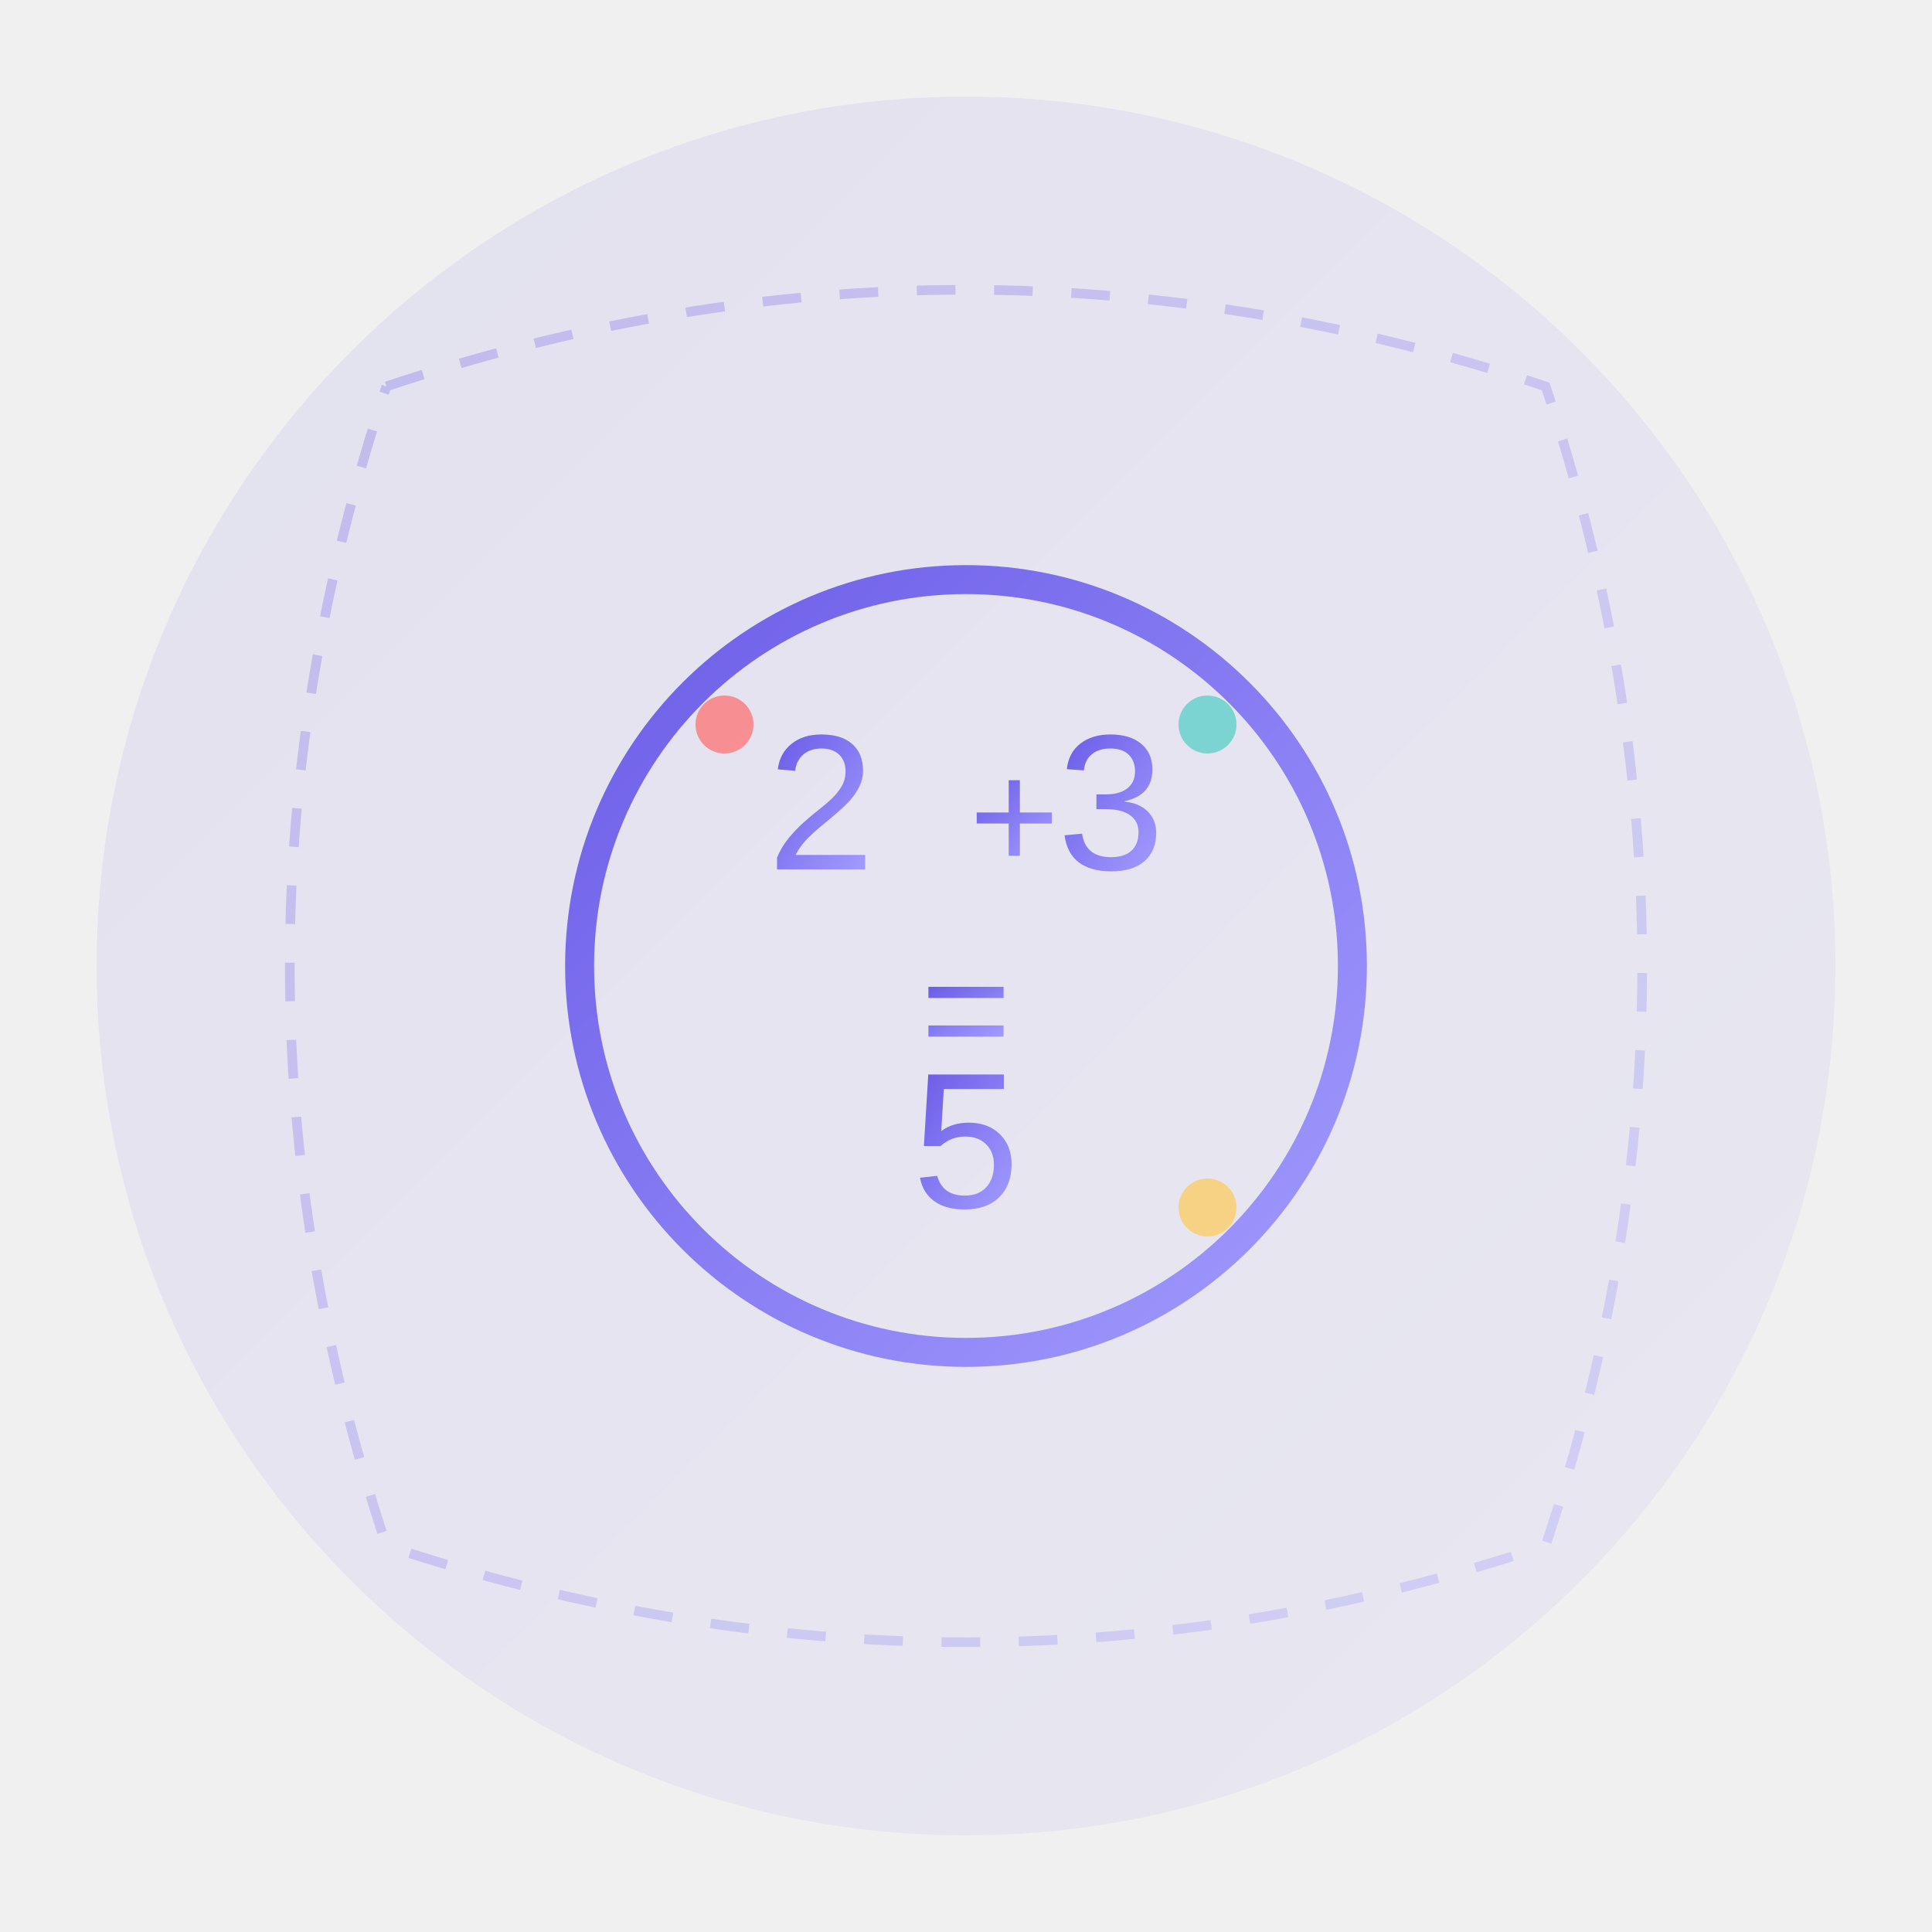
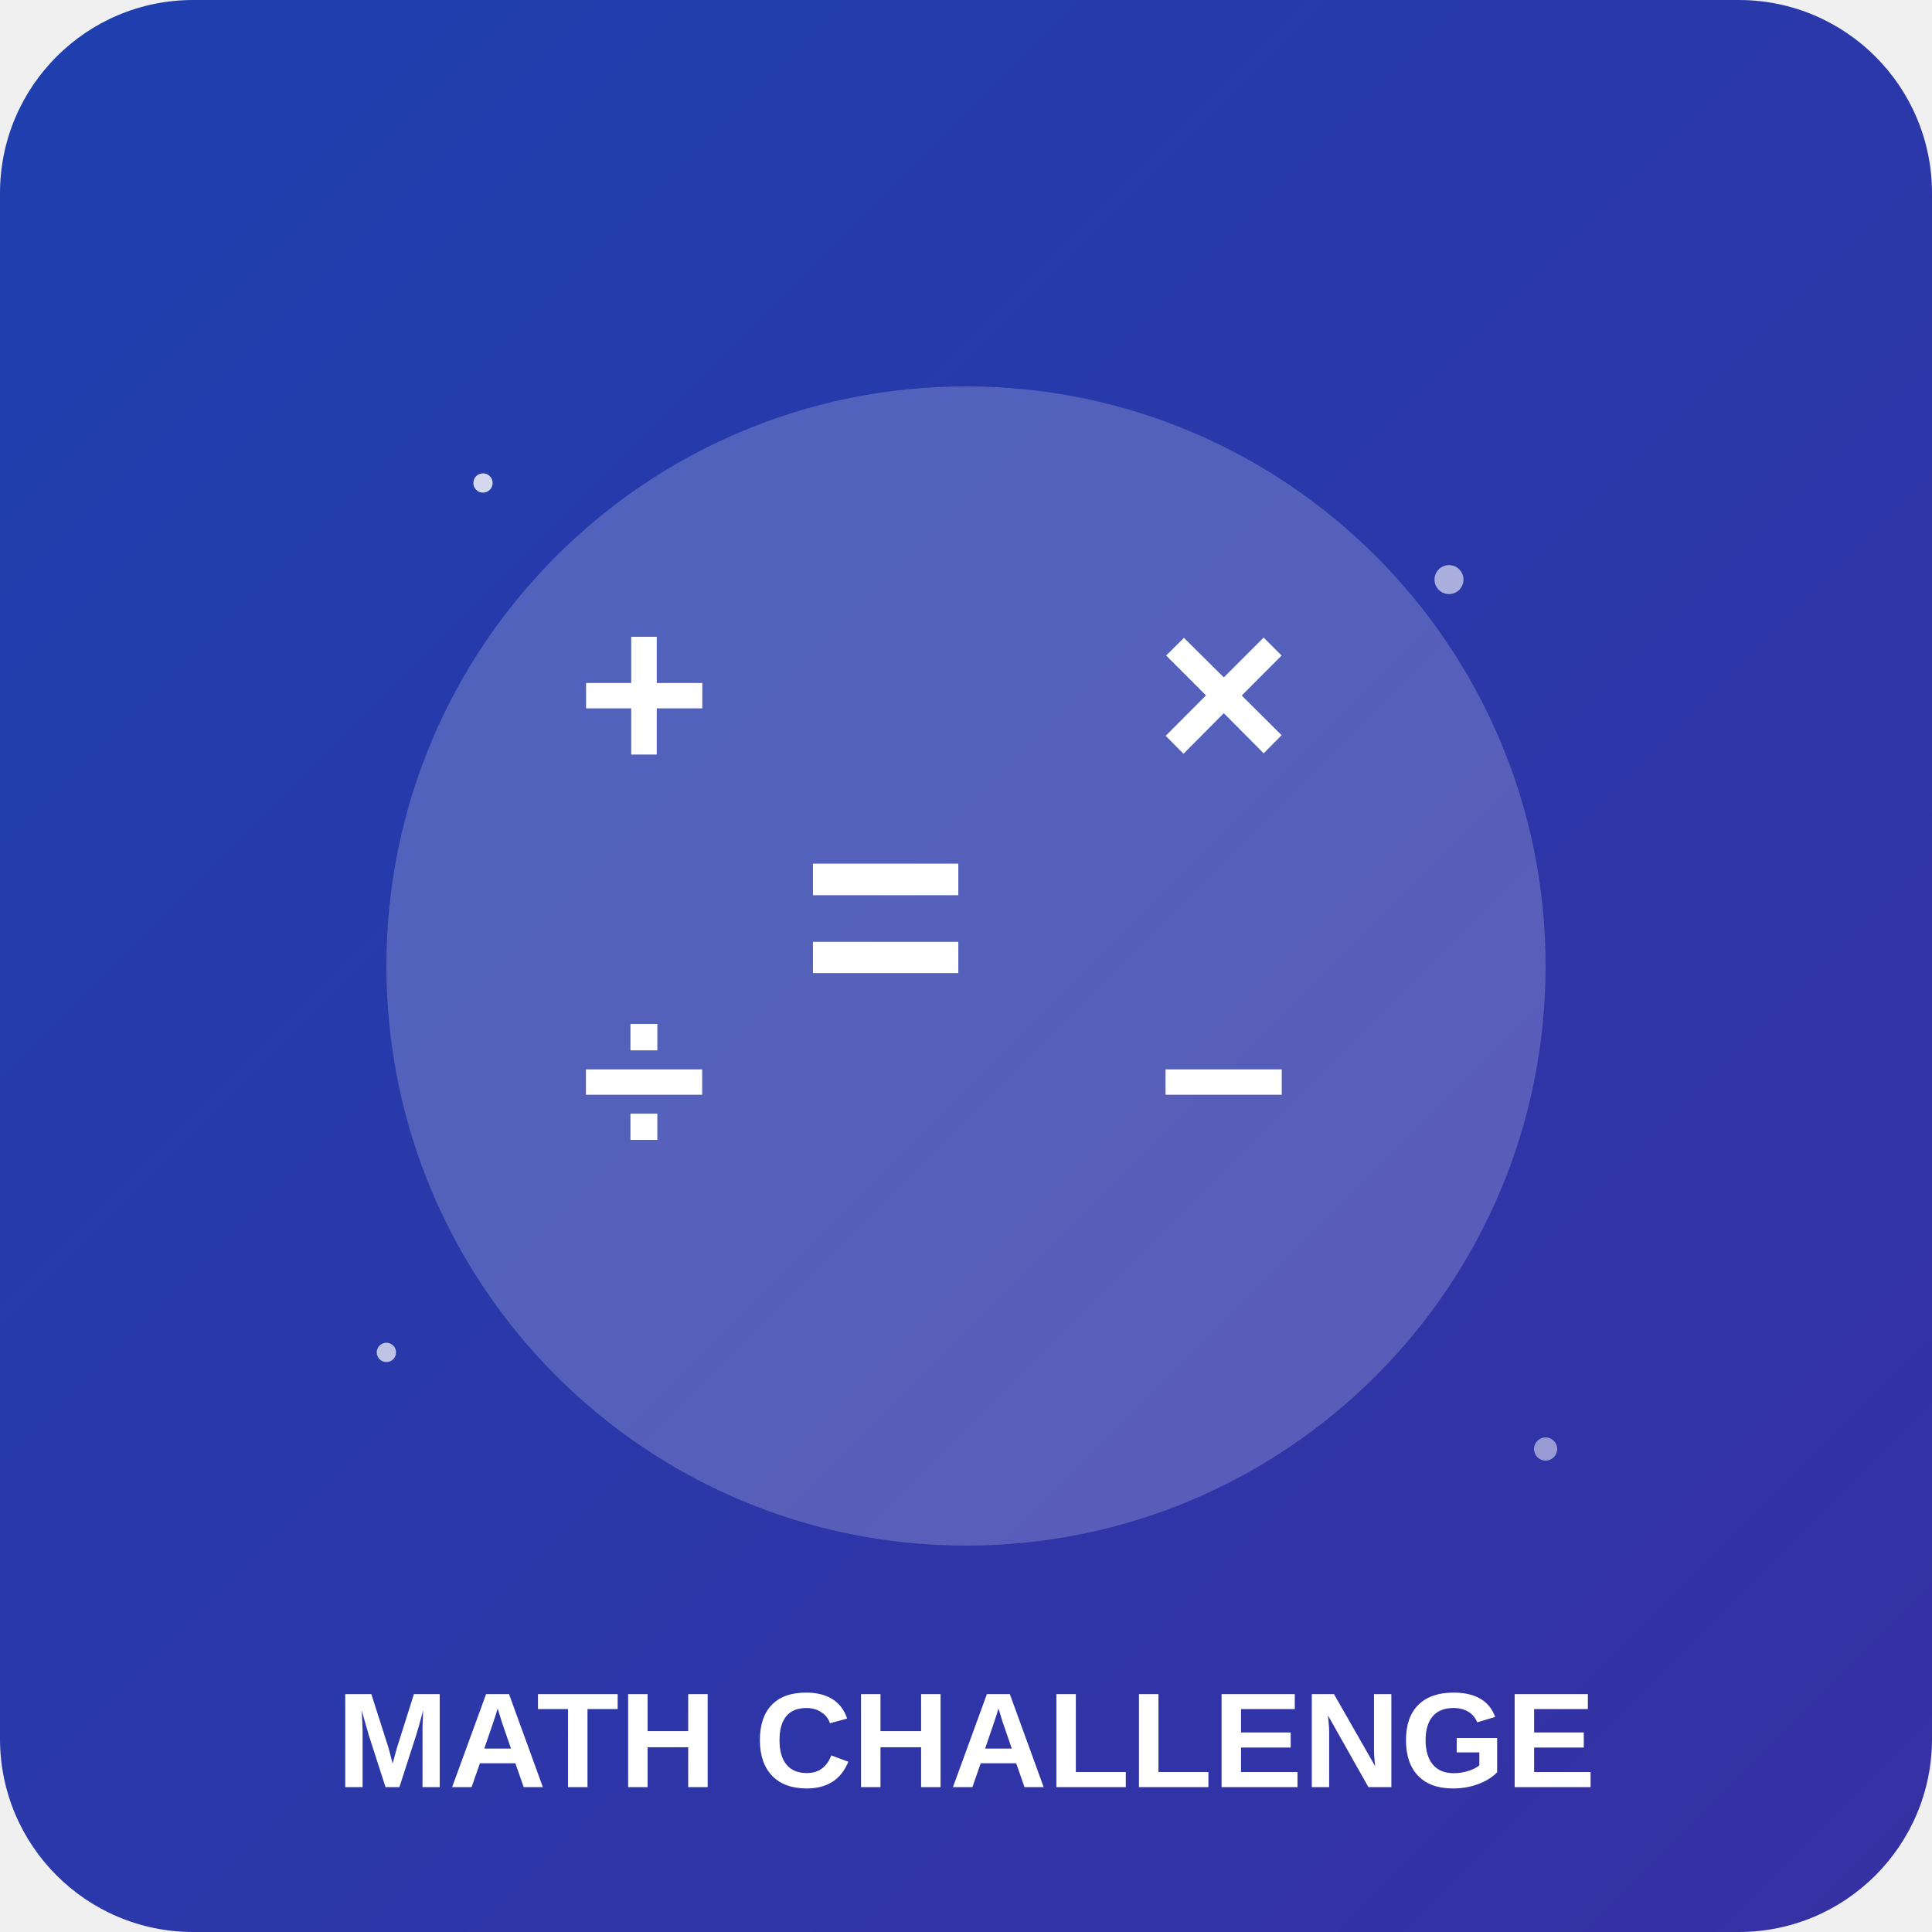
<svg xmlns="http://www.w3.org/2000/svg" viewBox="0 0 200 200">
  <defs>
-     <linearGradient id="mathGradient" x1="0%" y1="0%" x2="100%" y2="100%">
-       <stop offset="0%" style="stop-color:#6c5ce7;stop-opacity:1" />
-       <stop offset="100%" style="stop-color:#a29bfe;stop-opacity:1" />
+     <linearGradient id="mathGrad" x1="0%" y1="0%" x2="100%" y2="100%">
+       <stop offset="0%" style="stop-color:#1E40AF;stop-opacity:1" />
+       <stop offset="100%" style="stop-color:#3730A3;stop-opacity:1" />
    </linearGradient>
  </defs>
-   <circle cx="100" cy="100" r="90" fill="url(#mathGradient)" opacity="0.1" />
-   <g transform="translate(100,100)">
-     <circle cx="0" cy="0" r="40" fill="none" stroke="url(#mathGradient)" stroke-width="3" />
-     <text x="-15" y="-10" font-family="Arial" font-size="20" fill="url(#mathGradient)" text-anchor="middle">2</text>
-     <text x="5" y="-10" font-family="Arial" font-size="16" fill="url(#mathGradient)" text-anchor="middle">+</text>
-     <text x="15" y="-10" font-family="Arial" font-size="20" fill="url(#mathGradient)" text-anchor="middle">3</text>
-     <text x="0" y="10" font-family="Arial" font-size="16" fill="url(#mathGradient)" text-anchor="middle">=</text>
-     <text x="0" y="25" font-family="Arial" font-size="20" fill="url(#mathGradient)" text-anchor="middle">5</text>
-     <g opacity="0.7">
-       <circle cx="-25" cy="-25" r="3" fill="#ff6b6b">
-         <animate attributeName="fill" values="#ff6b6b;#4ecdc4;#ff6b6b" dur="2s" repeatCount="indefinite" />
-       </circle>
-       <circle cx="25" cy="-25" r="3" fill="#4ecdc4">
-         <animate attributeName="fill" values="#4ecdc4;#feca57;#4ecdc4" dur="2.5s" repeatCount="indefinite" />
-       </circle>
-       <circle cx="25" cy="25" r="3" fill="#feca57">
-         <animate attributeName="fill" values="#feca57;#a29bfe;#feca57" dur="3s" repeatCount="indefinite" />
-       </circle>
-     </g>
+   <rect width="200" height="200" fill="url(#mathGrad)" rx="20">
+     <animateTransform attributeName="transform" type="translate" values="0,0; 0,-1; 0,0" dur="4s" repeatCount="indefinite" />
+   </rect>
+   <circle cx="100" cy="100" r="60" fill="white" opacity="0.2">
+     <animate attributeName="r" values="60; 65; 60" dur="3s" repeatCount="indefinite" />
+     <animate attributeName="opacity" values="0.2; 0.3; 0.2" dur="2s" repeatCount="indefinite" />
+   </circle>
+   <g>
+     <animateTransform attributeName="transform" type="rotate" values="0 100 100; 360 100 100" dur="20s" repeatCount="indefinite" />
+     <text x="70" y="80" text-anchor="middle" fill="white" font-family="Arial, sans-serif" font-size="24" font-weight="bold">+
+       <animate attributeName="font-size" values="24; 28; 24" dur="2s" begin="0s" repeatCount="indefinite" />
+     </text>
+     <text x="130" y="80" text-anchor="middle" fill="white" font-family="Arial, sans-serif" font-size="24" font-weight="bold">×
+       <animate attributeName="font-size" values="24; 28; 24" dur="2s" begin="0.5s" repeatCount="indefinite" />
+     </text>
+     <text x="70" y="120" text-anchor="middle" fill="white" font-family="Arial, sans-serif" font-size="24" font-weight="bold">÷
+       <animate attributeName="font-size" values="24; 28; 24" dur="2s" begin="1s" repeatCount="indefinite" />
+     </text>
+     <text x="130" y="120" text-anchor="middle" fill="white" font-family="Arial, sans-serif" font-size="24" font-weight="bold">−
+       <animate attributeName="font-size" values="24; 28; 24" dur="2s" begin="1.5s" repeatCount="indefinite" />
+     </text>
  </g>
-   <path d="M 40 40 Q 100 20 160 40 Q 180 100 160 160 Q 100 180 40 160 Q 20 100 40 40" stroke="url(#mathGradient)" stroke-width="1" fill="none" opacity="0.3" stroke-dasharray="4,4">
-     <animate attributeName="stroke-dashoffset" values="0;8" dur="2s" repeatCount="indefinite" />
-   </path>
+   <text x="100" y="105" text-anchor="middle" fill="white" font-family="Arial, sans-serif" font-size="30" font-weight="bold">=
+     <animate attributeName="font-size" values="30; 35; 30" dur="1.5s" repeatCount="indefinite" />
+     <animate attributeName="opacity" values="1; 0.7; 1" dur="2.5s" repeatCount="indefinite" />
+   </text>
+   <circle cx="50" cy="50" r="1" fill="white" opacity="0.8">
+     <animate attributeName="cy" values="50; 45; 50" dur="2s" begin="0s" repeatCount="indefinite" />
+     <animate attributeName="opacity" values="0.8; 0.3; 0.8" dur="1.5s" repeatCount="indefinite" />
+   </circle>
+   <circle cx="150" cy="60" r="1.5" fill="white" opacity="0.6">
+     <animate attributeName="cy" values="60; 55; 60" dur="2.3s" begin="0.7s" repeatCount="indefinite" />
+     <animate attributeName="opacity" values="0.6; 0.2; 0.6" dur="1.8s" repeatCount="indefinite" />
+   </circle>
+   <circle cx="40" cy="140" r="1" fill="white" opacity="0.7">
+     <animate attributeName="cy" values="140; 135; 140" dur="2.1s" begin="1.2s" repeatCount="indefinite" />
+     <animate attributeName="opacity" values="0.7; 0.3; 0.7" dur="1.6s" repeatCount="indefinite" />
+   </circle>
+   <circle cx="160" cy="150" r="1.2" fill="white" opacity="0.5">
+     <animate attributeName="cy" values="150; 145; 150" dur="2.4s" begin="0.3s" repeatCount="indefinite" />
+     <animate attributeName="opacity" values="0.5; 0.1; 0.5" dur="1.9s" repeatCount="indefinite" />
+   </circle>
+   <text x="100" y="185" text-anchor="middle" fill="white" font-family="Arial, sans-serif" font-size="14" font-weight="bold">MATH CHALLENGE</text>
</svg>
